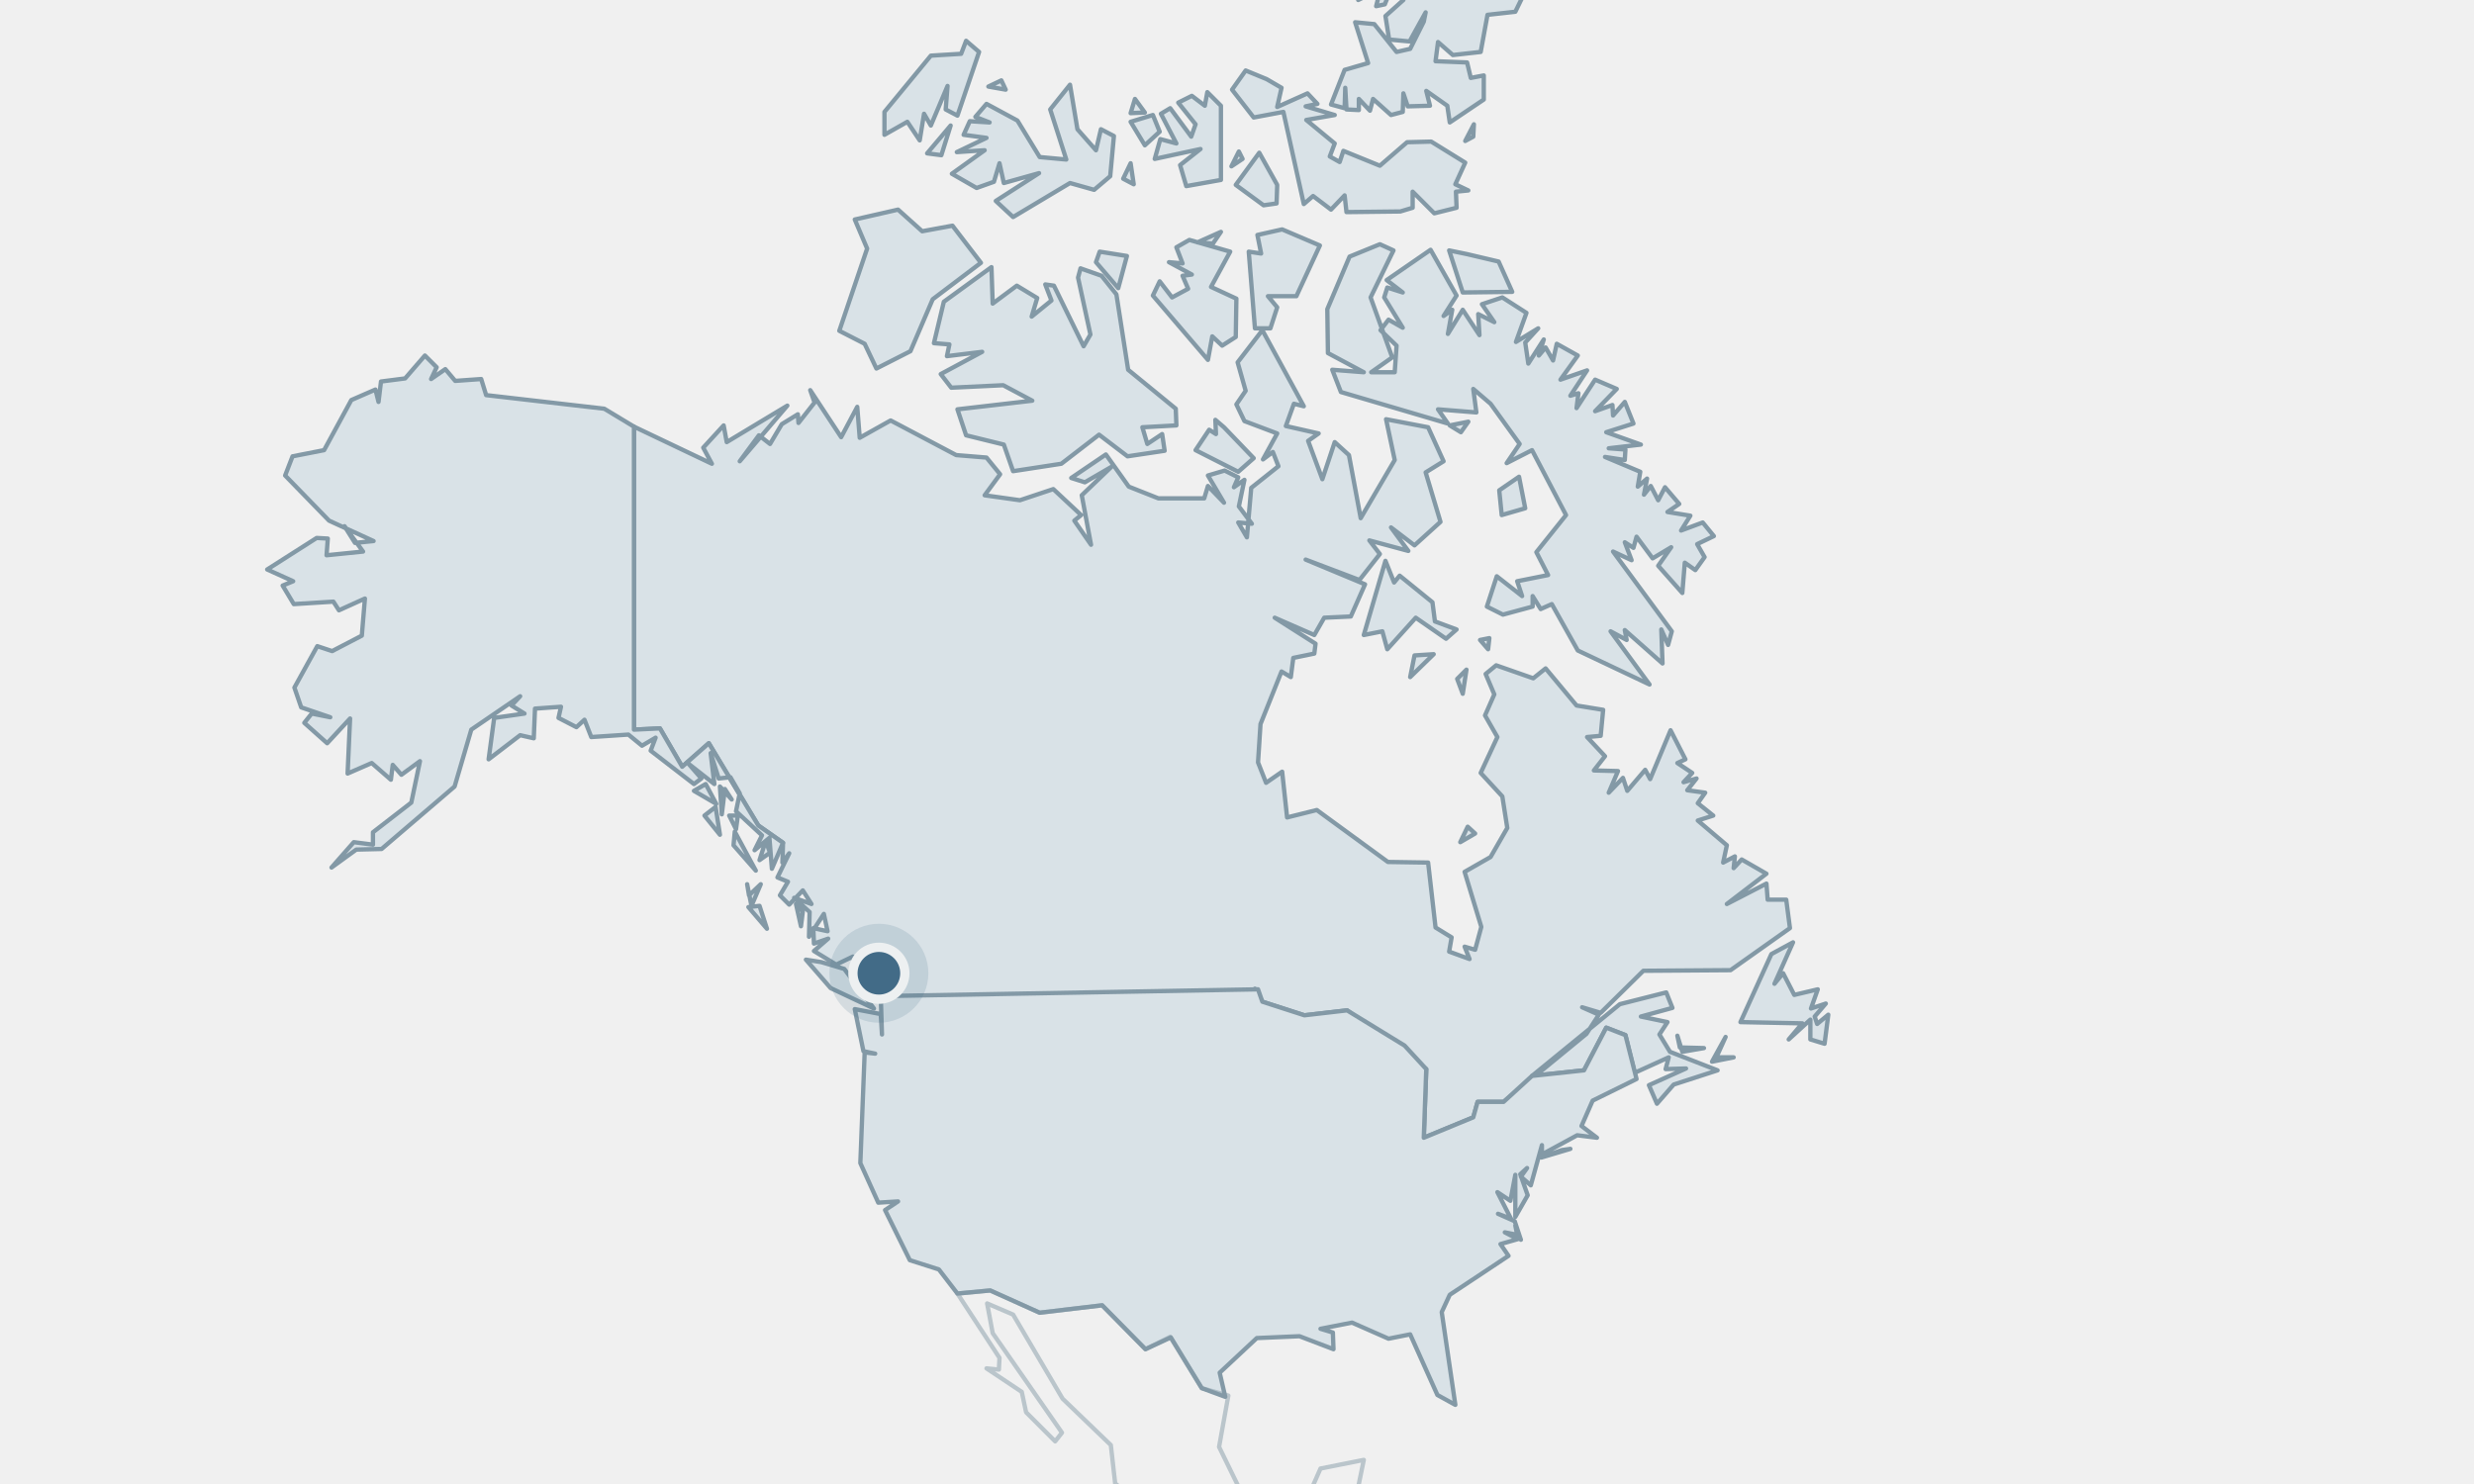
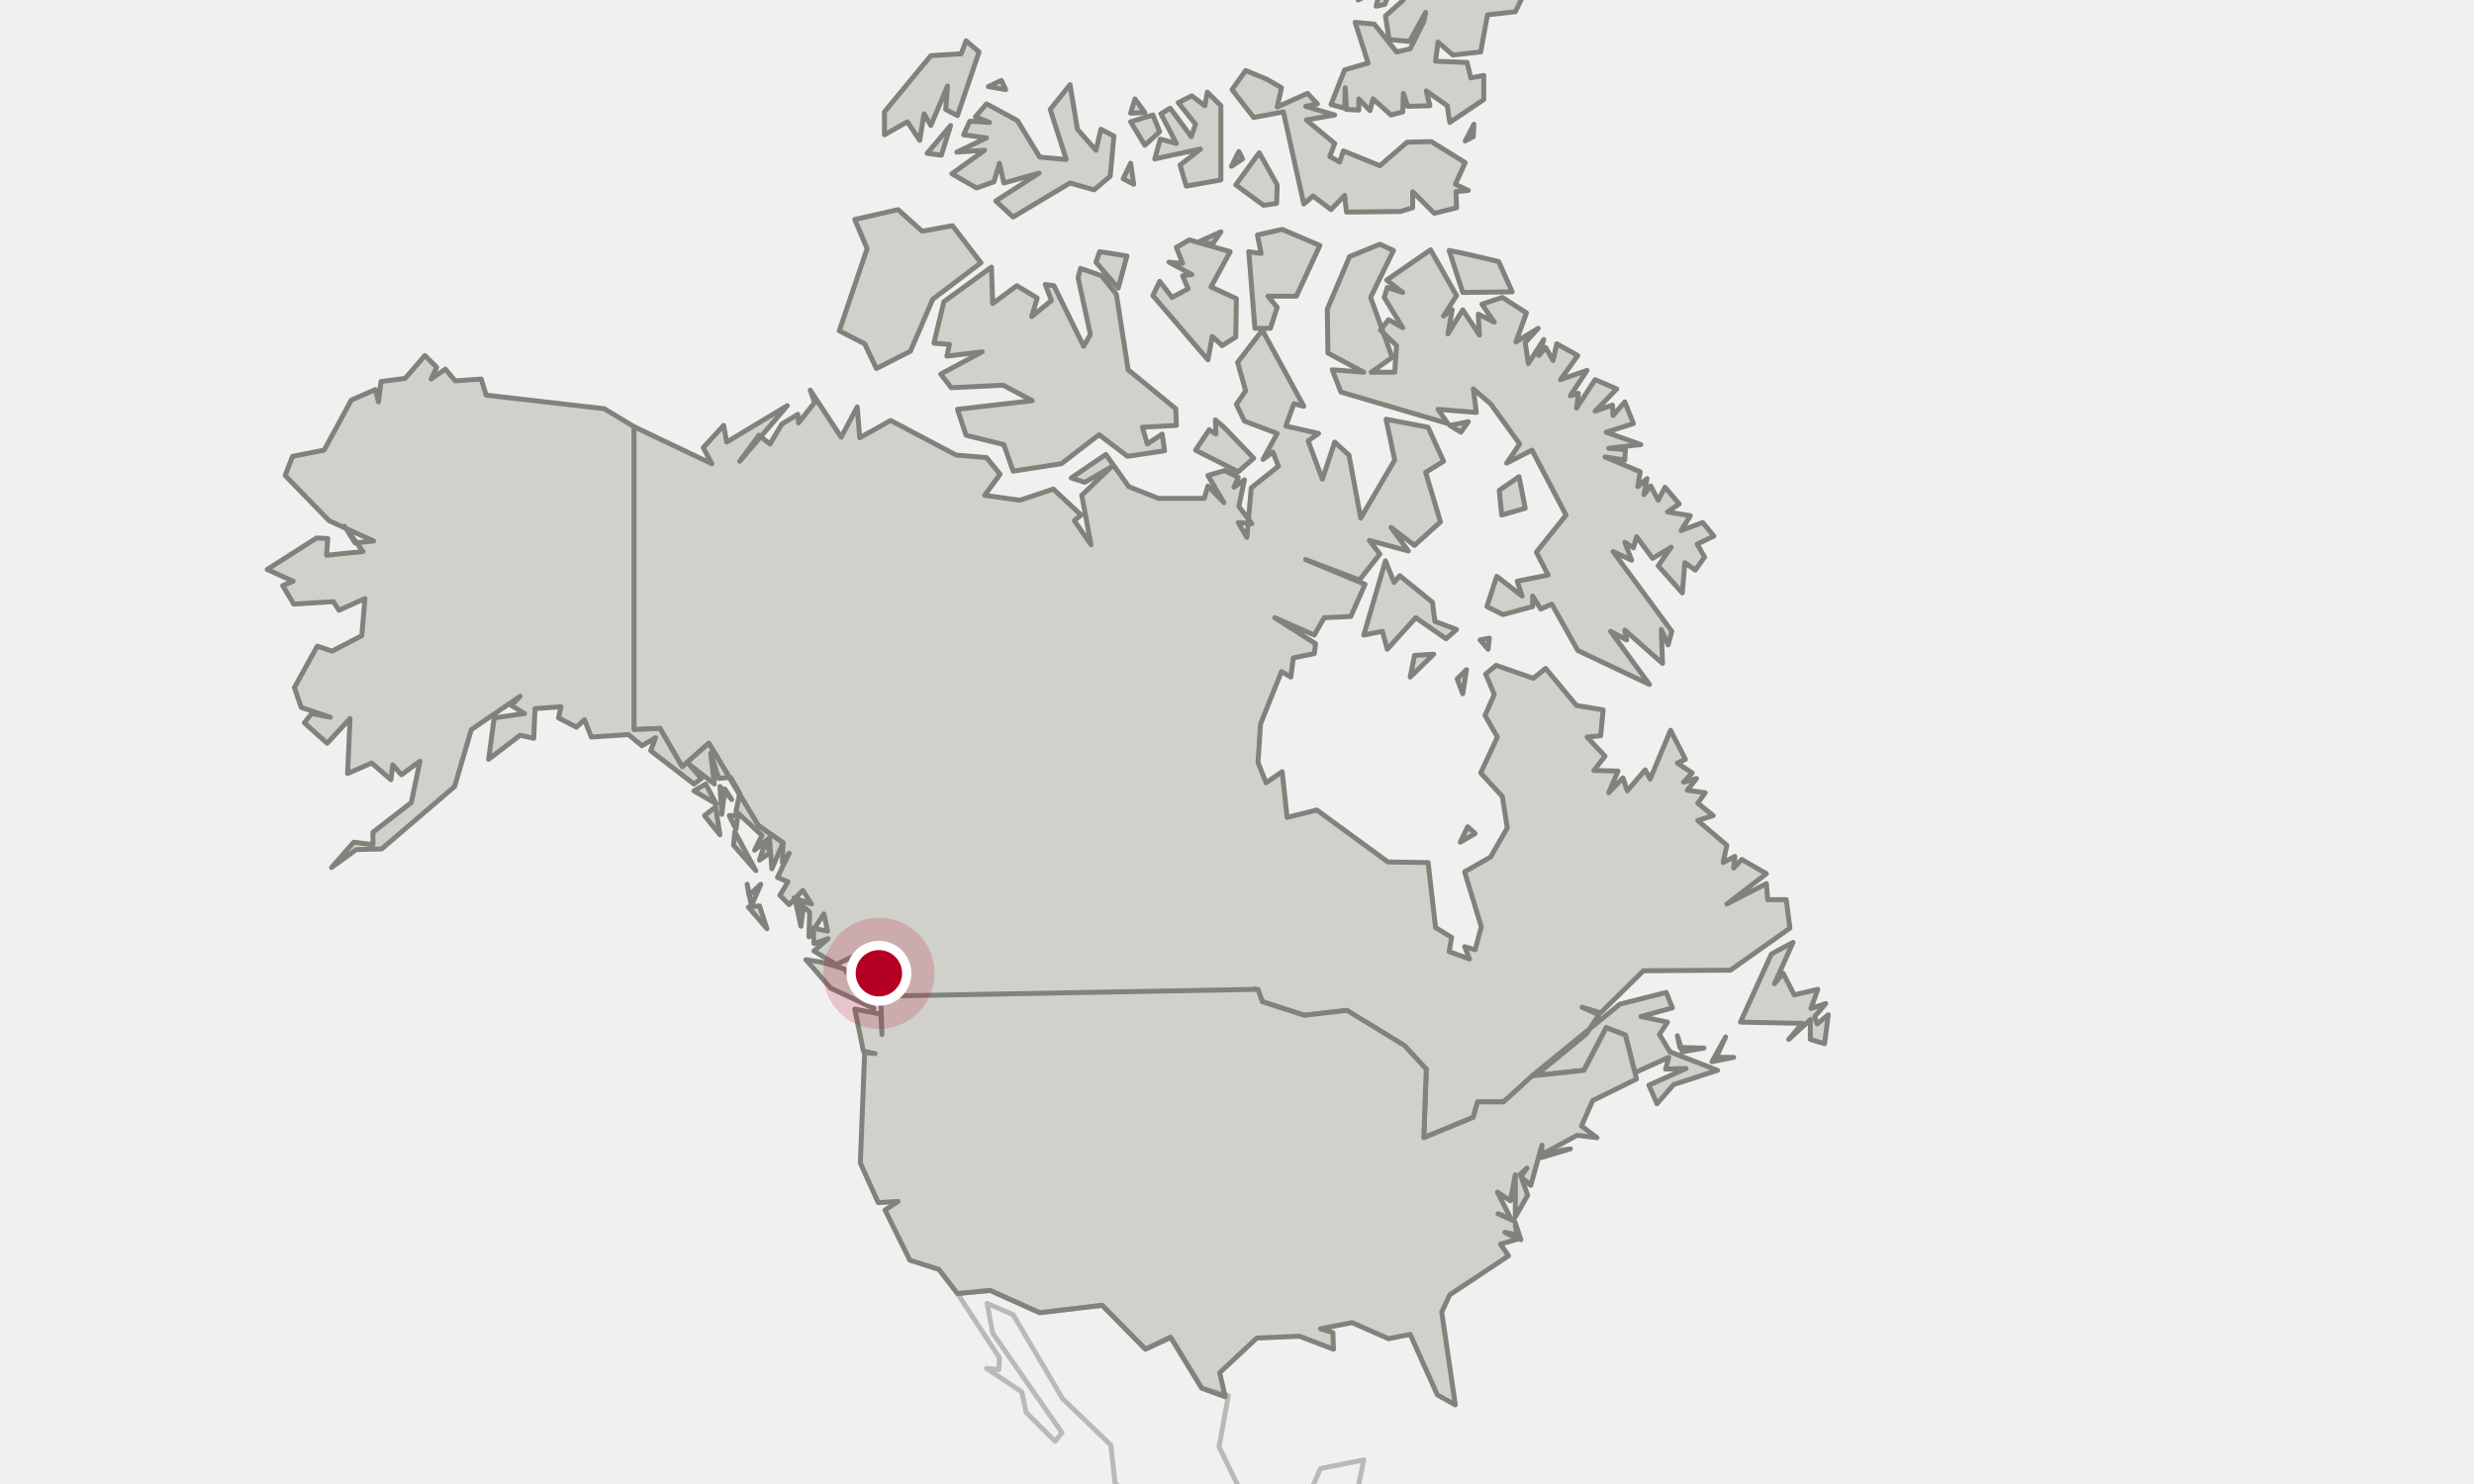
<svg xmlns="http://www.w3.org/2000/svg" width="400" height="240" viewBox="0 0 400 240">
-   <g fill="#d9e2e7" stroke="#8399a6" stroke-width=".7" stroke-linejoin="round" fill-rule="evenodd">
+   <g fill="#d1d1cc" stroke="#82827c" stroke-width=".8" stroke-linejoin="round" fill-rule="evenodd">
    <path data-country="CAN" d="M120.8,143 121.1,144.8 123,143 121.5,146.5 120.8,143ZM122.8,146.5 124,150.2 121,146.7 122.8,146.5ZM132.8,155.6 136.5,156.7 141.3,163.1 134.3,159.8 130.3,155.2 132.8,155.6ZM126.6,136.3 122.6,133.5 114.6,120.2 110.3,124 106.7,117.8 102.5,118 102.5,69 115.1,75 113.7,72.4 117,68.8 117.5,71.5 127.3,65.6 119.6,74.6 122.7,70.4 124.5,71.8 126.4,68.6 129,67 129.1,68.4 131.7,65.1 131,63.1 136,70.7 138.6,65.8 139,70.8 144,68 154.6,73.6 159.5,74 161.7,76.7 159.2,80.1 164.9,80.9 170.3,79.1 174.8,83.3 173.7,84.2 176.4,88.1 174.9,80.1 179.7,75.5 175.4,78 173.2,77.3 178.8,73.5 182.5,78.7 187.3,80.6 194.7,80.6 195.3,78.6 197.9,81.3 195.3,76.9 198,76.1 200.2,77.2 199.5,78.8 201.2,77.6 200.3,81.9 202.4,84.7 200.2,84.5 201.6,86.9 202.3,78.9 206.7,75.4 205.8,73.1 204.2,74.3 206.5,70.1 201.2,68.1 199.9,65.4 201.4,63.2 200.1,58.6 204.1,53.4 210.8,65.7 209.2,65.3 207.9,68.9 213.2,70.1 211.5,71.3 213.8,77.5 215.8,71.5 218.1,73.6 220,83.8 225.5,74.4 224.1,67.8 230.9,69.1 233.4,74.6 230.5,76.4 232.9,84.4 228.7,88.2 224.9,85.3 227.7,89.1 221.4,87.4 223.1,89.6 219.8,93.8 211.1,90.5 220.7,94.5 218.4,99.7 214.1,99.9 212.5,102.7 206.1,99.9 212.7,104.1 212.5,105.7 209.1,106.4 208.7,109.5 207.2,108.6 203.8,117.1 203.4,123.3 204.7,126.6 207.3,124.8 208.1,132.2 212.9,131 224.4,139.4 230.9,139.5 232.1,150 234.7,151.6 234.3,153.9 237.6,155.1 236.8,153.1 238.5,153.6 239.5,149.9 236.8,141 241,138.6 243.7,133.9 242.9,128.8 239.4,125 242.1,119.2 240.1,115.7 241.6,112.3 240.2,109 241.9,107.6 247.9,109.7 249.9,108.1 254.9,114.1 259.2,114.8 258.8,119 256.6,119.2 259.5,122.3 257.7,124.6 261.6,124.7 260.1,128.2 262.4,125.8 263.1,127.9 266,124.5 266.8,126 270.1,118.1 272.5,122.8 271.2,123.4 273.6,125 272.2,126.5 274.3,125.9 272.8,127.8 275.7,128.2 274.5,129.9 277,131.9 274.5,132.7 279.2,136.7 278.6,139.5 280.5,138.5 280.3,140.4 281.6,139 285.6,141.3 279.2,146.2 285.6,142.9 285.8,145.5 288.8,145.5 289.4,150.1 279.8,156.9 265.7,157 258.8,163.8 255.8,162.9 258.5,164.1 256.5,167.2 243.1,178.2 238.9,178.2 238.2,180.7 230.2,184 230.6,172.9 217.8,163.4 210.9,164.2 204.1,162 202.9,159.9 202.9,161.1 141.8,161.2 140.2,157.3 138.1,157.7 137.9,154.7 135.2,156 131.6,153.8 133.9,151.8 131.6,152.6 131.5,150.1 133.8,150.6 133.2,147.8 130.8,151.5 130.9,147.5 128.4,145.2 131.2,146.2 129.8,144 127.6,146.3 126.1,144.8 127.4,142.6 125.7,141.9 127.6,138 126.5,139.5 126.6,136.3ZM158.3,8.4 154.8,18.7 152.9,17.7 153.2,13.9 150.5,20.3 149.4,18.4 148.7,22.7 146.7,19.7 143,21.8 143,18.1 150.5,9 155.4,8.7 156.2,6.6 158.3,8.4ZM174.2,20.9 177.2,24.3 178,20.9 180.1,22 179.5,28.5 176.9,30.7 173,29.6 163.8,35.1 161,32.5 168,28 162.3,29.6 161.6,26.4 160.7,29.4 157.9,30.4 153.9,28.1 159.2,24.3 154.7,24.6 159.5,22.3 155.8,21.8 156.8,19.6 160,19.8 157.7,18.9 159.5,16.8 164.5,19.5 168.1,25.4 172.4,25.8 169.8,17.7 173,13.7 174.2,20.9ZM160.5,49.1 164.4,46.2 167.7,48.2 166.8,51.2 170,48.6 169,46 170.4,46.2 175.2,56 176.3,54.1 174.3,44.9 174.7,43.4 178.1,44.6 180.5,47.6 182.4,59.8 190.1,66.1 190.2,68.8 184.7,69.1 185.5,71.8 187.9,70.2 188.3,72.9 182.3,73.8 177.7,70.3 171.6,75 163.8,76.2 162.3,71.9 156.2,70.4 154.8,66.2 166.9,64.8 162.2,62.3 153.8,62.7 152.1,60.5 158.8,56.9 153.1,57.6 153.5,55.7 151,55.5 152.6,48.8 160.3,43.2 160.5,49.1ZM149.1,37.4 154,36.5 158.6,42.5 150.8,48.4 147.2,56.8 141.7,59.6 139.8,55.6 135.7,53.5 140.2,40.2 138.2,35.5 145.2,33.9 149.1,37.4ZM259.2,-66.4 265.9,-64.8 261.4,-60 269,-64.3 270.1,-62.1 272,-62.7 272.8,-56.6 276.9,-56.4 276.4,-52.2 260.9,-38.6 269.5,-41.5 259,-26.1 256.5,-28.1 257.5,-24.1 253.5,-22.7 256.8,-22.3 255,-18.2 252.7,-17.3 248.4,-19.6 250.7,-15 242.9,-15.1 248.2,-11.8 248.1,-9.7 239.2,-10 240.8,-8.5 244.3,-9.2 248.3,-6 247.4,-4 244,-3.6 246.7,-1.6 245,1.9 240.5,2.4 239.4,8.4 234.9,8.9 232.5,6.8 232.1,9.9 237.2,10.1 237.8,12.6 239.9,12.2 239.9,16.1 234.4,19.8 234,17.1 230.6,14.7 231.2,17.1 227.6,17.2 226.9,15.1 226.8,18.1 224.9,18.6 222,16 221.5,17.9 219.7,16 219.7,17.8 217.7,17.7 217.5,14.2 217.4,17.5 215.2,16.9 217.4,11.3 221.2,10.2 219.1,3.6 222.2,3.9 225.8,8.4 228,7.9 230.2,3.5 230.5,2 227.9,6.7 224.6,6.4 224,2.6 226.9,0 225.7,-3.8 223.9,0.7 222.5,1 223.2,-1.8 219.6,0 221.2,-6.6 225.2,-8.1 229,-6.5 232.3,-8.8 226.5,-9.1 226.5,-10.5 228.3,-9.7 222.1,-19.2 221.9,-24.4 228,-24.1 232.4,-17.2 235.1,-16.3 229.6,-25.3 243,-32.5 239,-33.8 243,-40.6 233.9,-29.7 229.8,-28.6 231.3,-31.3 224.9,-27.9 221.8,-29 222,-30.7 228.9,-36.5 223.5,-34.9 218.6,-30 216.1,-33.6 222,-34.9 225.3,-38.5 215.1,-34.9 215,-39.1 219.5,-42 213.3,-40.2 214.6,-43.6 211.4,-42.7 210.6,-44.4 218.5,-50.8 220.8,-48.6 221.6,-50.1 225.1,-49 221.6,-52.7 225.4,-56.5 230.4,-50.5 230.6,-53.2 237.3,-46.9 230.8,-55.6 232.5,-57.7 231.5,-59.6 234.2,-58.6 233.9,-62.2 238.9,-60.4 235.8,-64.5 241.4,-64.2 244.9,-58 245.7,-59.8 242.4,-66.2 248.4,-66.3 252.2,-61.2 250.5,-64.4 251.9,-67.5 253.7,-67.9 256,-64.3 255.7,-67.6 258.1,-68.2 259.2,-66.4ZM206.5,29.9 206.4,32.9 204.3,33.2 199.8,29.9 203.6,24.7 206.5,29.9ZM192.3,38.8 198.9,40.7 195.8,46.4 199.9,48.3 199.8,54.5 197.6,55.9 196,54.4 195.3,58.2 186.4,47.8 187.5,45.5 189.5,48.1 192.1,46.7 191.2,44.6 192.7,44.4 189,42.4 191.2,42.6 190.2,40 192.3,38.8ZM225.4,94.2 226.3,93.1 231.6,97.4 232,100.5 235.5,101.8 233.8,103.3 228.9,99.9 224.3,105 223.5,102.1 220.5,102.7 224,90.7 225.4,94.2ZM197.4,17.1 197.4,29.1 191.8,30.1 190.8,26.7 194.1,24.1 186.7,25.7 187.6,22.5 190.2,23.2 187.7,18.4 189.2,17.5 192.6,22.1 193.3,20.1 190.5,16.6 192.7,15.5 194.8,17.1 195.2,14.9 197.4,17.1ZM204.8,12.8 207.2,14.2 206.5,17.3 211.4,15.1 213,16.8 211.1,17.2 215.8,18.6 211.2,19.4 215.8,23.2 215,25.3 216.6,26.2 217.2,24.4 223.1,26.8 227.5,23 231.4,22.9 236.9,26.3 235.3,29.8 237.4,30.8 235.4,31 235.5,33.6 231.9,34.5 228.4,31 228.4,33.6 226.4,34.2 217.7,34.3 217.4,31.6 215.2,33.9 212.3,31.7 210.8,33 207.5,18.1 202.7,19 199.2,14.5 201.4,11.4 204.8,12.8ZM207.3,37.1 213.4,39.7 209.6,47.9 205,47.9 206.5,49.7 205.4,53.1 202.9,53.1 201.9,40.7 203.9,41 203.3,38 207.3,37.1ZM197.9,69.1 202.7,74.1 200.2,76.3 193.3,72.8 195.5,69.5 196.6,70.2 196.5,67.9 197.9,69.1ZM277.5,171 280.3,171 276.8,171.7 279,167.7 277.5,171ZM264.3,173.5 262.8,167.4 259.7,166.2 256.1,173.1 247.7,174 261.9,162.4 269.4,160.5 270.4,163 265.3,164.4 269.6,165.3 268.3,167.3 270,170.1 277.7,173.1 270.6,175.4 267.9,178.5 266.6,175.5 272.6,172.8 269.3,172.9 269.8,171 264.3,173.5ZM289.9,152.4 286.9,159.1 288.3,157.4 290.1,160.9 293.9,160 292.8,163.1 295.2,162.3 293.4,164.4 293.8,165.6 295.6,164.1 295,168.8 292.7,168.1 292.7,164.9 289.2,168.1 291.4,165.5 281.4,165.3 286.4,154.3 289.9,152.4ZM221.7,60.2 225.5,60.2 225.8,55.9 223.2,53.4 224.5,51.7 226.8,53 223.8,48.1 224.3,46.5 226.8,47.3 224.2,45.3 231.3,40.4 235.5,47.8 233.4,51.1 234.8,50.1 234.1,54 236.5,50.1 239.2,54.2 239,50.8 241.6,52.1 239.6,49.2 242.9,48.1 246.8,50.6 245.1,55.3 248.7,53.1 246.6,55.4 247.1,58.8 249.6,54.9 248.8,57.5 249.9,56.2 251.1,58.3 251.7,55.6 255.1,57.5 252.3,61.4 256.6,59.9 253.9,64 255.2,63.6 254.9,66 257.9,61.4 261.4,62.9 257.9,66.5 260.7,65.5 260.8,67.2 262.7,65 264.1,68.5 259.7,69.9 265.3,71.9 260.1,72.5 262.8,72.7 262.7,74.4 259.5,73.9 265.2,76.3 264.8,78.7 266.3,77.4 265.8,80 266.9,78.6 268.1,80.9 269.2,78.8 271.5,81.5 269.6,82.8 273.3,83.4 271.8,85.8 275.3,84.5 277.1,86.7 274.4,88 275.6,90.1 274.1,92.2 272.4,91 272,95.9 268.1,91.5 270.2,88.5 267.2,90.3 264.6,86.8 264.1,88.6 262.7,87.7 263.8,90.6 260.8,89.2 270.3,102.1 269.7,104.3 268.6,101.8 268.8,107.3 262.7,101.9 263,103.5 260.4,102.1 266.7,110.7 255.1,105.2 250.9,97.7 249.1,98.5 247.8,96.4 247.8,98.1 243,99.4 240.4,98.1 242,93.2 246.1,96.4 245.3,94 250.3,93 248.4,89.3 253.2,83.3 247.7,72.8 243.6,74.9 245.7,71.8 241,65.3 238.2,62.9 238.7,66.7 232.5,66.2 234.1,68.5 216.8,63.4 215.4,59.8 220.5,60.2 214.7,57.1 214.6,50 218.2,41.5 223.1,39.5 225.3,40.5 221.6,48.1 225.1,57.8 221.7,60.2ZM271.6,169.4 275.5,169.5 272,170.1 271.2,167.5 271.6,169.4ZM231.8,105.8 228,109.5 228.7,106 231.8,105.8ZM237.1,108.3 236.5,112.2 235.6,109.8 237.1,108.3ZM245.6,77.1 246.6,82.2 242.8,83.3 242.4,79.3 245.6,77.1ZM237.2,41.1 242.3,42.3 244.5,47.2 236.5,47.3 234.3,40.5 237.2,41.1ZM238.5,134.8 236.1,136.2 237.3,133.7 238.5,134.8ZM180.8,46.6 177.2,42.4 177.8,40.7 182.2,41.4 180.8,46.6ZM187.5,21.3 185.1,23.5 182.8,19.7 186.4,18.6 187.5,21.3ZM183.5,16 185.1,18.2 182.8,18.3 183.5,16ZM152.2,25.1 149.9,24.8 153.7,20.3 152.2,25.1ZM129.8,147.4 129.5,149.8 128.7,146.2 129.8,147.4ZM238.2,22.1 236.9,22.8 238.3,20.1 238.2,22.1ZM240.8,103.2 240.6,105 239.3,103.5 240.8,103.2ZM196.1,39.4 193.6,39.2 197.4,37.5 196.1,39.4ZM237.4,68.2 236.2,69.9 234.4,68.8 237.4,68.2ZM200.9,25.7 199.1,26.9 200.3,24.5 200.9,25.7ZM162.6,14.5 159.8,14 161.9,13 162.6,14.5ZM183.3,29.8 181.6,28.9 182.8,26.4 183.3,29.8Z" />
    <path data-country="USA" d="M126.6,136.3 124.8,140.5 124.4,135.5 122,137.5 123.2,135.1 119,131.2 119.6,128.3 118.1,125.7 116.2,125.9 114.9,121.8 115.5,126.8 111.3,123.5 113.4,125.9 112.2,126.8 105.2,121.4 106,119.3 103.8,120.6 101.6,118.8 95.6,119.2 94.5,116.4 93.2,117.6 90.3,116.1 90.7,114.3 86.5,114.6 86.3,119.4 84.1,118.9 79,122.8 79.9,116.1 84.8,115.4 82.7,114.1 84.1,112.6 76.2,118 73.5,127.2 61.7,137.3 57.6,137.4 53.6,140.3 57.2,136.2 60.3,136.6 60.3,134.6 66.5,129.8 67.9,123.1 64.9,125.3 63.5,123.7 63.2,126.1 60.1,123.4 56.2,125.1 56.6,116.2 52.9,120.2 49.2,116.9 50.4,115.4 53.4,116 48.7,114.4 47.6,111.2 51.3,104.5 53.7,105.3 58.5,102.8 59,96.8 54.8,98.7 53.9,97.3 47.5,97.7 45.7,94.7 47.4,94 43.2,92.1 51.2,87 53,87.1 52.8,89.8 58.7,89.2 55.7,85.1 57.4,87.8 60.4,87.5 53.2,84.2 46.1,76.9 47.3,73.8 52.4,72.8 56.8,64.7 60.7,63 61.2,65 61.6,61.7 65.5,61.2 68.7,57.5 70.6,59.4 69.7,61.3 72,59.7 73.6,61.6 77.8,61.3 78.6,63.9 97.7,66.1 102.5,69 102.5,118 106.7,117.8 110.3,124 114.6,120.2 122.6,133.5 126.6,136.3ZM124.5,137.9 122.8,139.1 123.8,136 124.5,137.9ZM119.3,131.9 119,134.1 117.9,131.9 119.3,131.9ZM115.7,130.5 116.4,135 113.9,131.9 115.7,130.5ZM116.4,127.2 118.3,129.3 117.2,127.6 116.7,131.7 116.4,127.2ZM114.1,126.8 115.8,130 112.2,127.9 114.1,126.8ZM118.8,134.5 122.2,140.8 118.6,136.7 118.8,134.5ZM247.7,174 256.1,173.1 259.7,166.2 262.8,167.4 264.6,174.5 257.5,178 255.7,182.1 258.2,184 255,183.6 249.3,186.7 249.3,185.2 247.5,191.7 245.9,190.3 246.9,188.9 245.8,189.9 247,193.3 245,196.8 245,190 244.2,194.2 242.1,192.8 244.3,197.1 242.2,196.3 244.9,197.5 245.9,200.5 245,198.2 245.3,199.7 243.3,199.3 245.4,200.4 242.6,201.2 243.9,203.1 234.4,209.4 233.1,212.2 235.3,227.2 232.4,225.6 228,215.8 224.5,216.5 218.6,213.9 213.5,214.9 215.5,215.5 215.6,218.2 210.1,216.1 203.2,216.4 197.2,222 198.1,225.9 194.3,224.5 189.3,216.3 185.2,218.2 178.2,211.1 168.1,212.3 160.1,208.7 154.8,209.2 151.8,205.3 147.1,203.8 143.1,195.7 145.2,194.3 142,194.5 139.1,188.1 139.8,170.2 141.5,170.4 139.6,170 138.2,163.2 142.4,164 142.6,167.3 142.4,161.1 203.4,160 204.1,162 210.9,164.2 217.8,163.4 227.1,169.1 230.6,172.9 230.2,184 238.2,180.7 238.9,178.2 243.1,178.2 247.7,174ZM252.5,186 253.9,185.8 249.2,187.2 252.5,186Z" />
    <path data-country="MEX" fill="none" opacity=".5" d="M154.8,209.2 160.1,208.7 168.1,212.3 178.2,211.1 185.2,218.2 189.2,216.2 194.3,224.5 198.6,225.7 197.1,234 201.3,242.6 210.9,243.4 213.5,237.5 220.5,236.1 218.9,243.9 218.5,242.6 216.1,244.9 212.1,244.9 213.3,248.9 210.4,248.9 209.3,252.4 204.7,248.4 200,249.9 184.8,243.7 180.3,239.9 179.6,233.7 171.8,226.2 163.8,212.6 159.6,210.8 160.5,215.6 171.7,231.7 170.6,233.1 165.9,228.4 165.2,225.1 159.5,221.3 161.5,221.5 161.6,219.6 154.8,209.2Z" />
  </g>
  <g data-coordinates="-122.956,50.114">
-     <circle cx="142.1" cy="157.4" r="8" fill="#426b87" opacity=".16" />
-     <circle cx="142.1" cy="157.4" r="4.2" fill="#426b87" stroke="#edf0f1" stroke-width="1.5" />
+     <circle cx="142.1" cy="157.4" r="9" fill="#b50024" opacity=".18" />
+     <circle cx="142.1" cy="157.4" r="4.5" fill="#b50024" stroke="#fff" stroke-width="1.5" />
  </g>
</svg>
